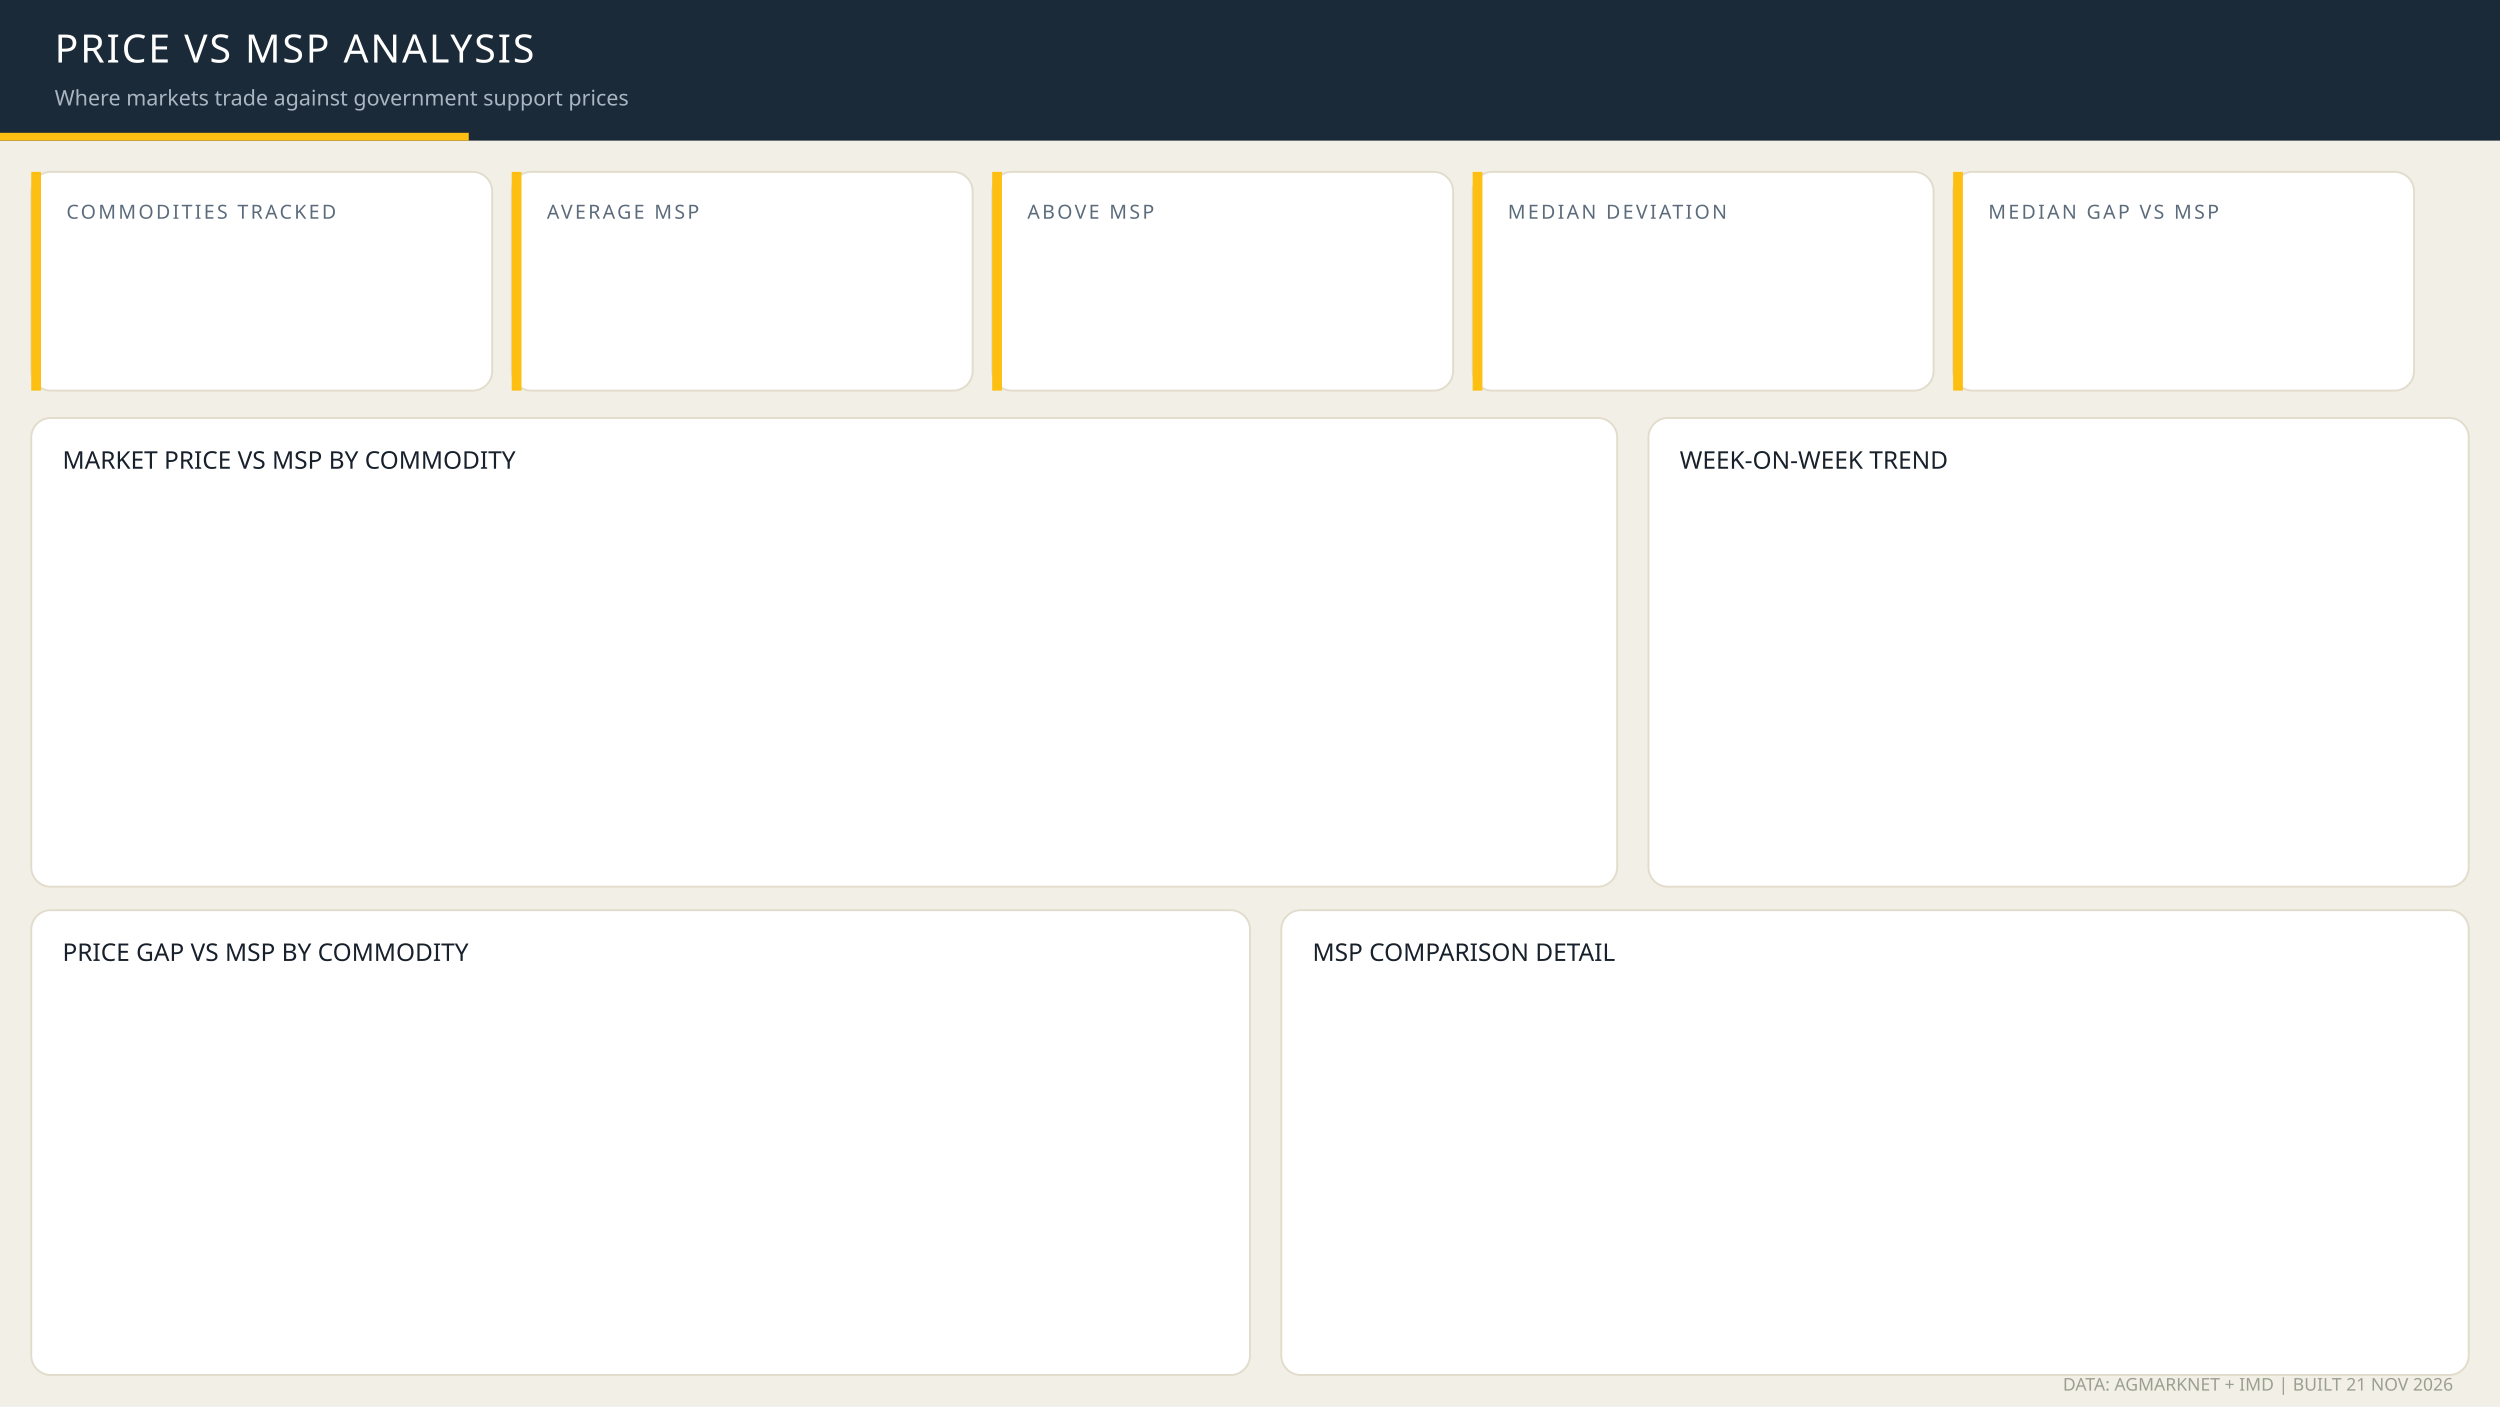
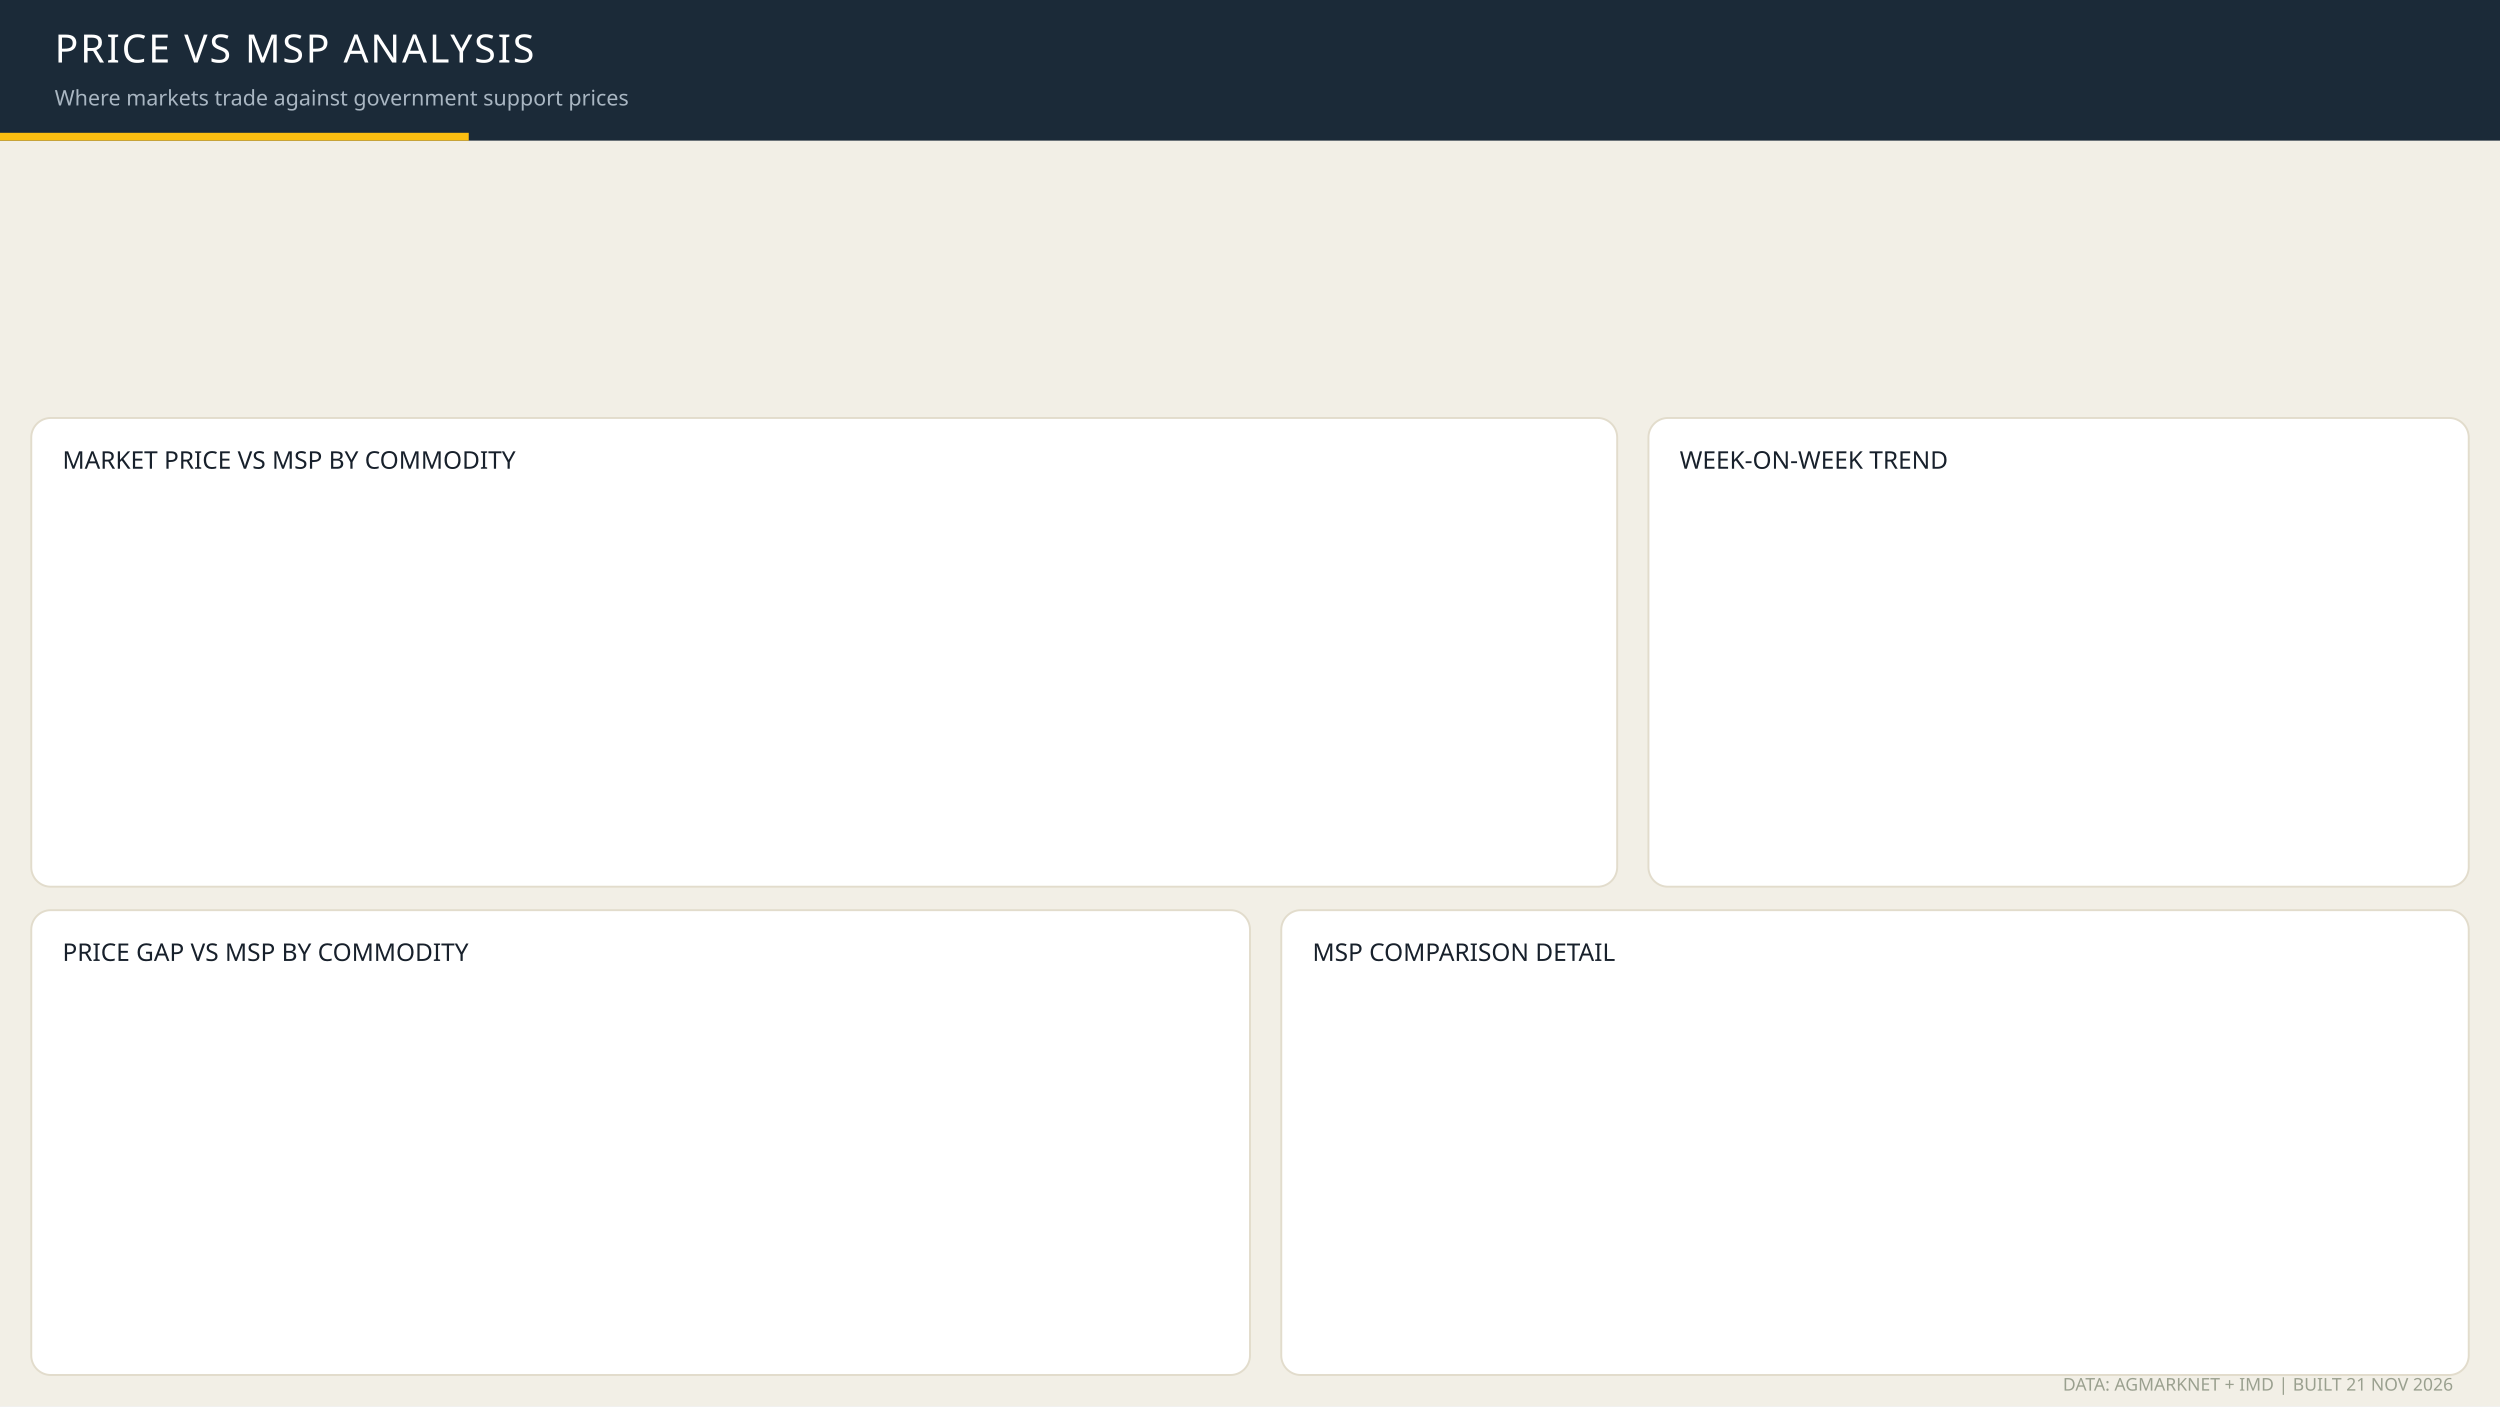
<svg xmlns="http://www.w3.org/2000/svg" width="1280" height="720" viewBox="0 0 1280 720">
  <rect width="1280" height="720" fill="#F2EFE6" />
  <rect width="1280" height="72" fill="#1B2A38" />
  <rect x="0" y="68" width="240" height="4" fill="#FDBF11" />
  <text x="28" y="32" font-family="Segoe UI Semibold" font-size="20" letter-spacing="1" fill="#FFFFFF">PRICE VS MSP ANALYSIS</text>
  <text x="28" y="54" font-family="Segoe UI" font-size="11" fill="#A9B6C2">Where markets trade against government support prices</text>
-   <rect x="16" y="88" width="236" height="112" rx="10" fill="#FFFFFF" stroke="#E2DCCC" stroke-width="1" />
-   <rect x="16" y="88" width="5" height="112" fill="#FDBF11" />
-   <text x="34" y="112" font-family="Segoe UI" font-size="10" letter-spacing="1.2" fill="#5B6B7B">COMMODITIES TRACKED</text>
-   <rect x="262" y="88" width="236" height="112" rx="10" fill="#FFFFFF" stroke="#E2DCCC" stroke-width="1" />
-   <rect x="262" y="88" width="5" height="112" fill="#FDBF11" />
-   <text x="280" y="112" font-family="Segoe UI" font-size="10" letter-spacing="1.2" fill="#5B6B7B">AVERAGE MSP</text>
-   <rect x="508" y="88" width="236" height="112" rx="10" fill="#FFFFFF" stroke="#E2DCCC" stroke-width="1" />
-   <rect x="508" y="88" width="5" height="112" fill="#FDBF11" />
-   <text x="526" y="112" font-family="Segoe UI" font-size="10" letter-spacing="1.2" fill="#5B6B7B">ABOVE MSP</text>
-   <rect x="754" y="88" width="236" height="112" rx="10" fill="#FFFFFF" stroke="#E2DCCC" stroke-width="1" />
-   <rect x="754" y="88" width="5" height="112" fill="#FDBF11" />
-   <text x="772" y="112" font-family="Segoe UI" font-size="10" letter-spacing="1.2" fill="#5B6B7B">MEDIAN DEVIATION</text>
-   <rect x="1000" y="88" width="236" height="112" rx="10" fill="#FFFFFF" stroke="#E2DCCC" stroke-width="1" />
-   <rect x="1000" y="88" width="5" height="112" fill="#FDBF11" />
-   <text x="1018" y="112" font-family="Segoe UI" font-size="10" letter-spacing="1.2" fill="#5B6B7B">MEDIAN GAP VS MSP</text>
  <rect x="16" y="214" width="812" height="240" rx="10" fill="#FFFFFF" stroke="#E2DCCC" stroke-width="1" />
  <text x="32" y="240" font-family="Segoe UI Semibold" font-size="12.5" fill="#17202B">MARKET PRICE VS MSP BY COMMODITY</text>
  <rect x="844" y="214" width="420" height="240" rx="10" fill="#FFFFFF" stroke="#E2DCCC" stroke-width="1" />
  <text x="860" y="240" font-family="Segoe UI Semibold" font-size="12.5" fill="#17202B">WEEK-ON-WEEK TREND</text>
  <rect x="16" y="466" width="624" height="238" rx="10" fill="#FFFFFF" stroke="#E2DCCC" stroke-width="1" />
  <text x="32" y="492" font-family="Segoe UI Semibold" font-size="12.5" fill="#17202B">PRICE GAP VS MSP BY COMMODITY</text>
  <rect x="656" y="466" width="608" height="238" rx="10" fill="#FFFFFF" stroke="#E2DCCC" stroke-width="1" />
  <text x="672" y="492" font-family="Segoe UI Semibold" font-size="12.5" fill="#17202B">MSP COMPARISON DETAIL</text>
  <text x="1256" y="712" text-anchor="end" font-family="Segoe UI" font-size="9" fill="#9AA08F">DATA: AGMARKNET + IMD | BUILT 21 NOV 2026</text>
</svg>
